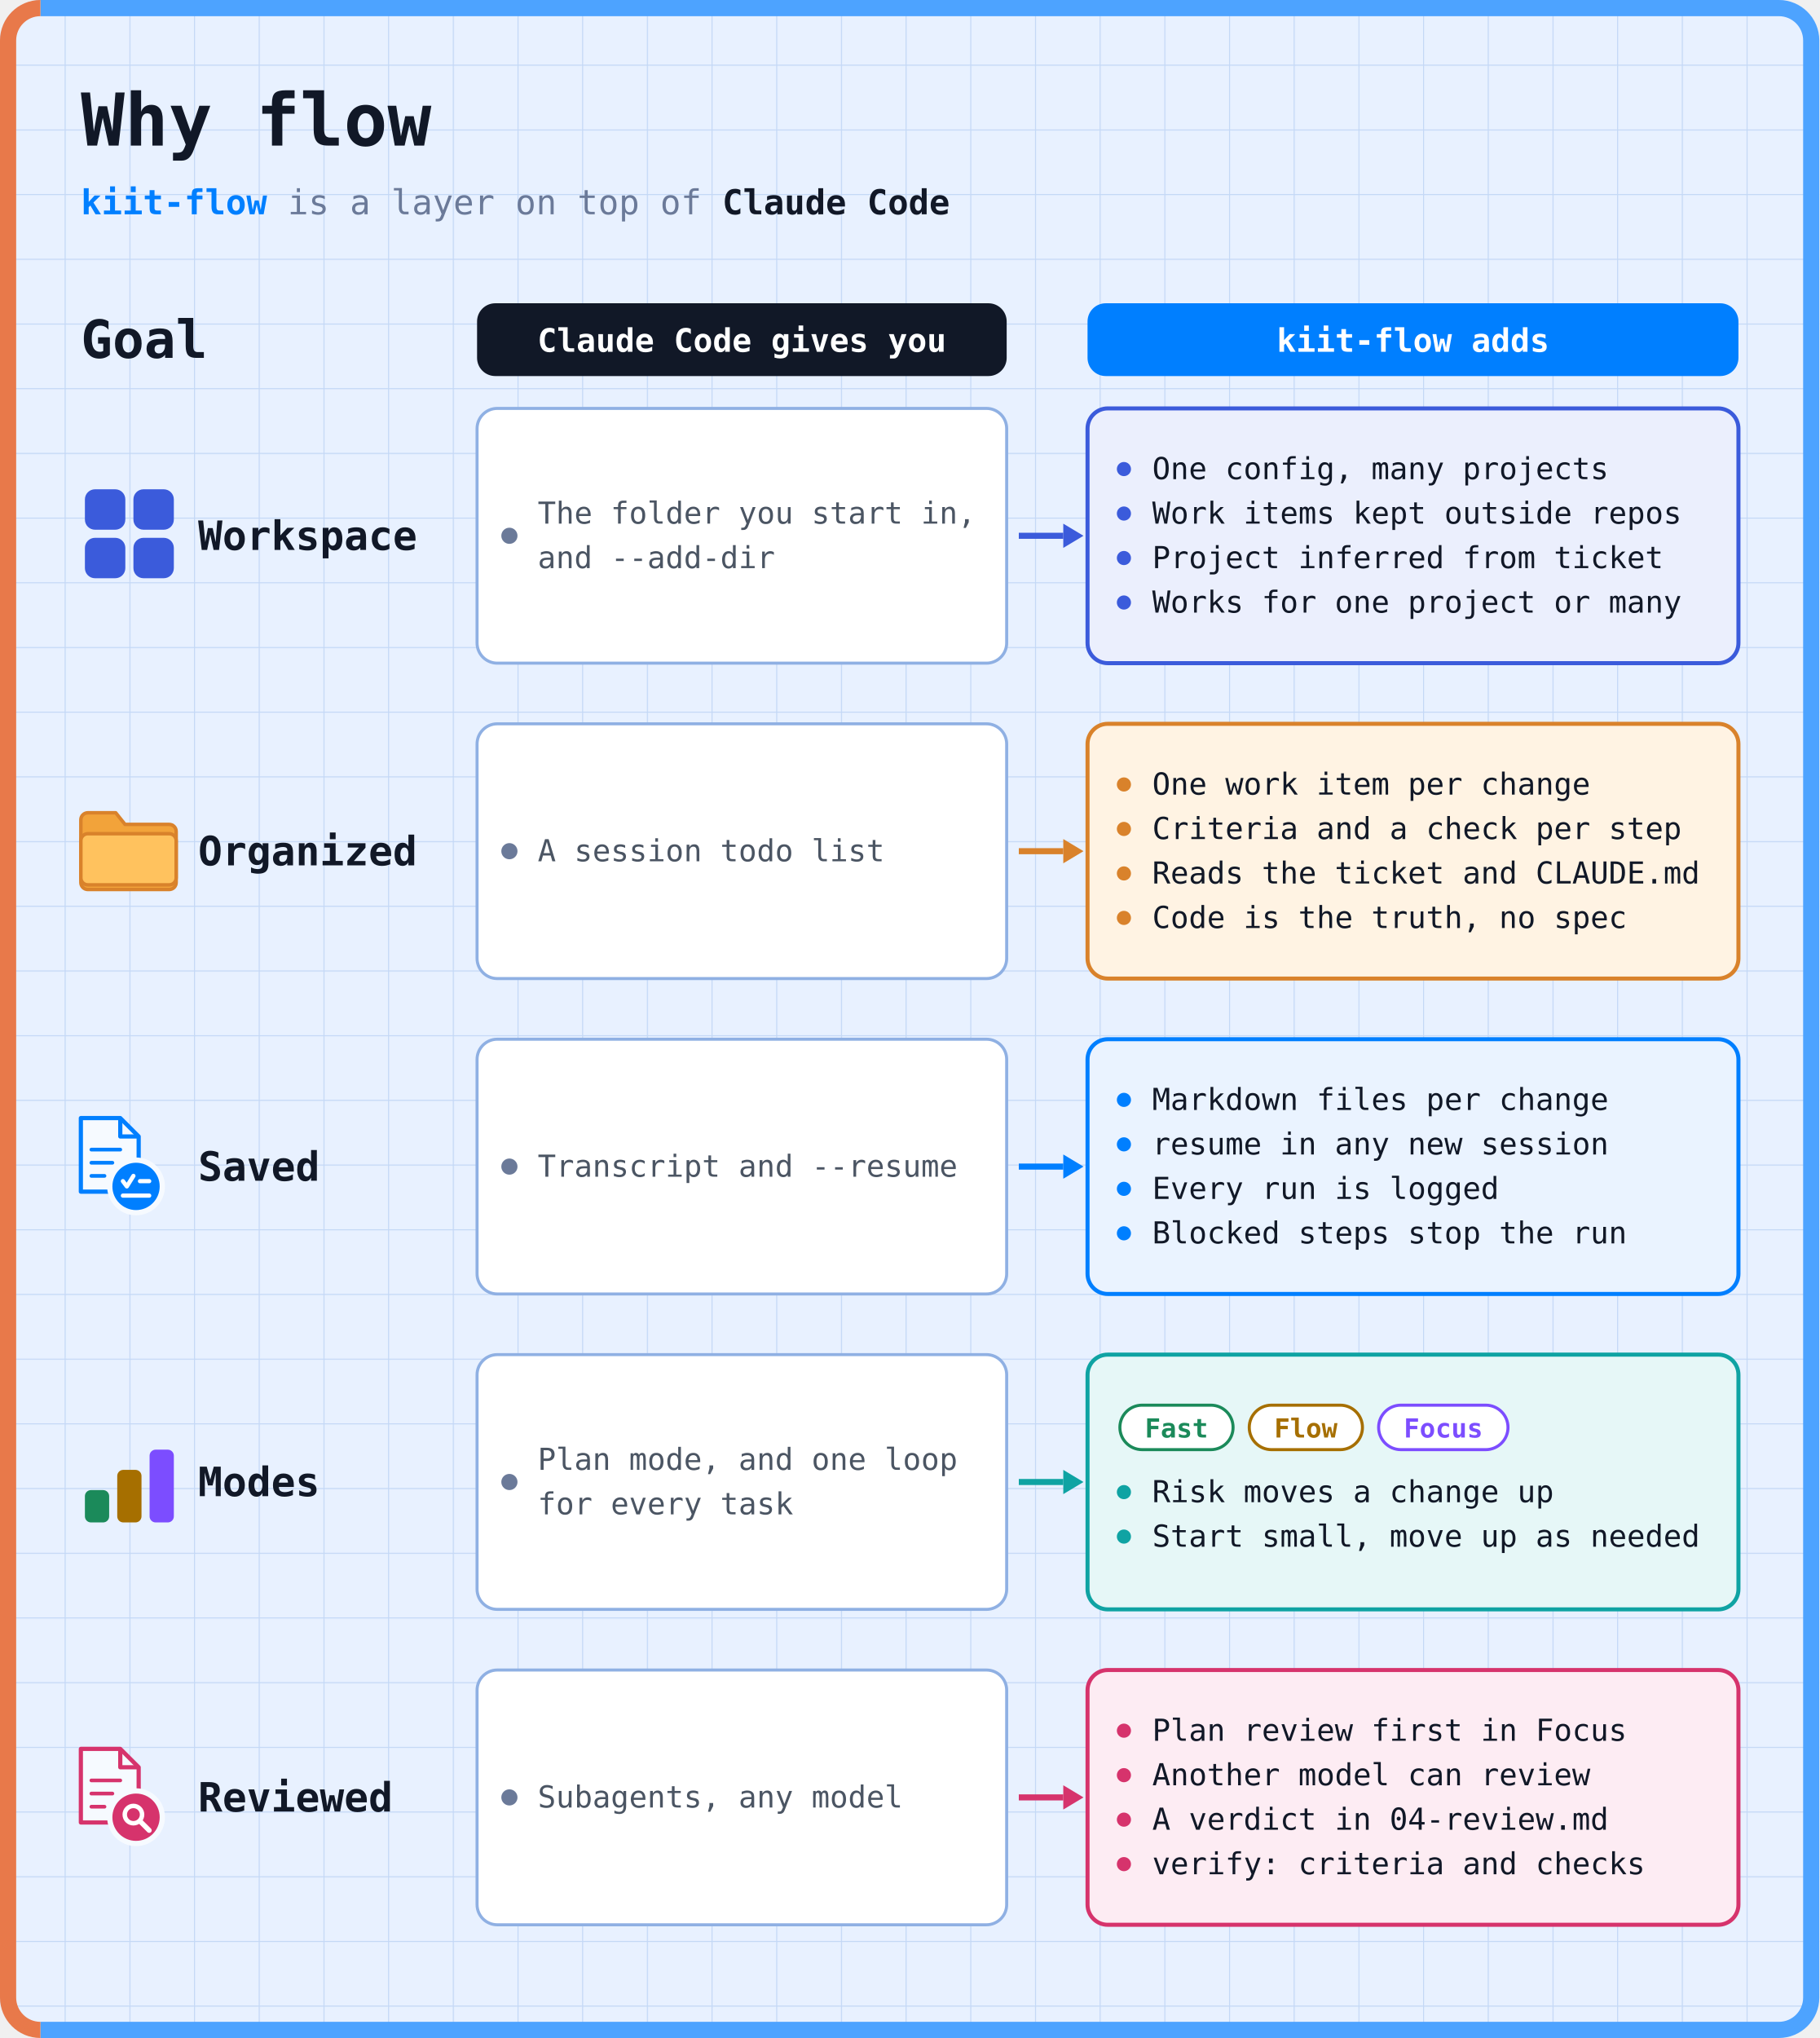
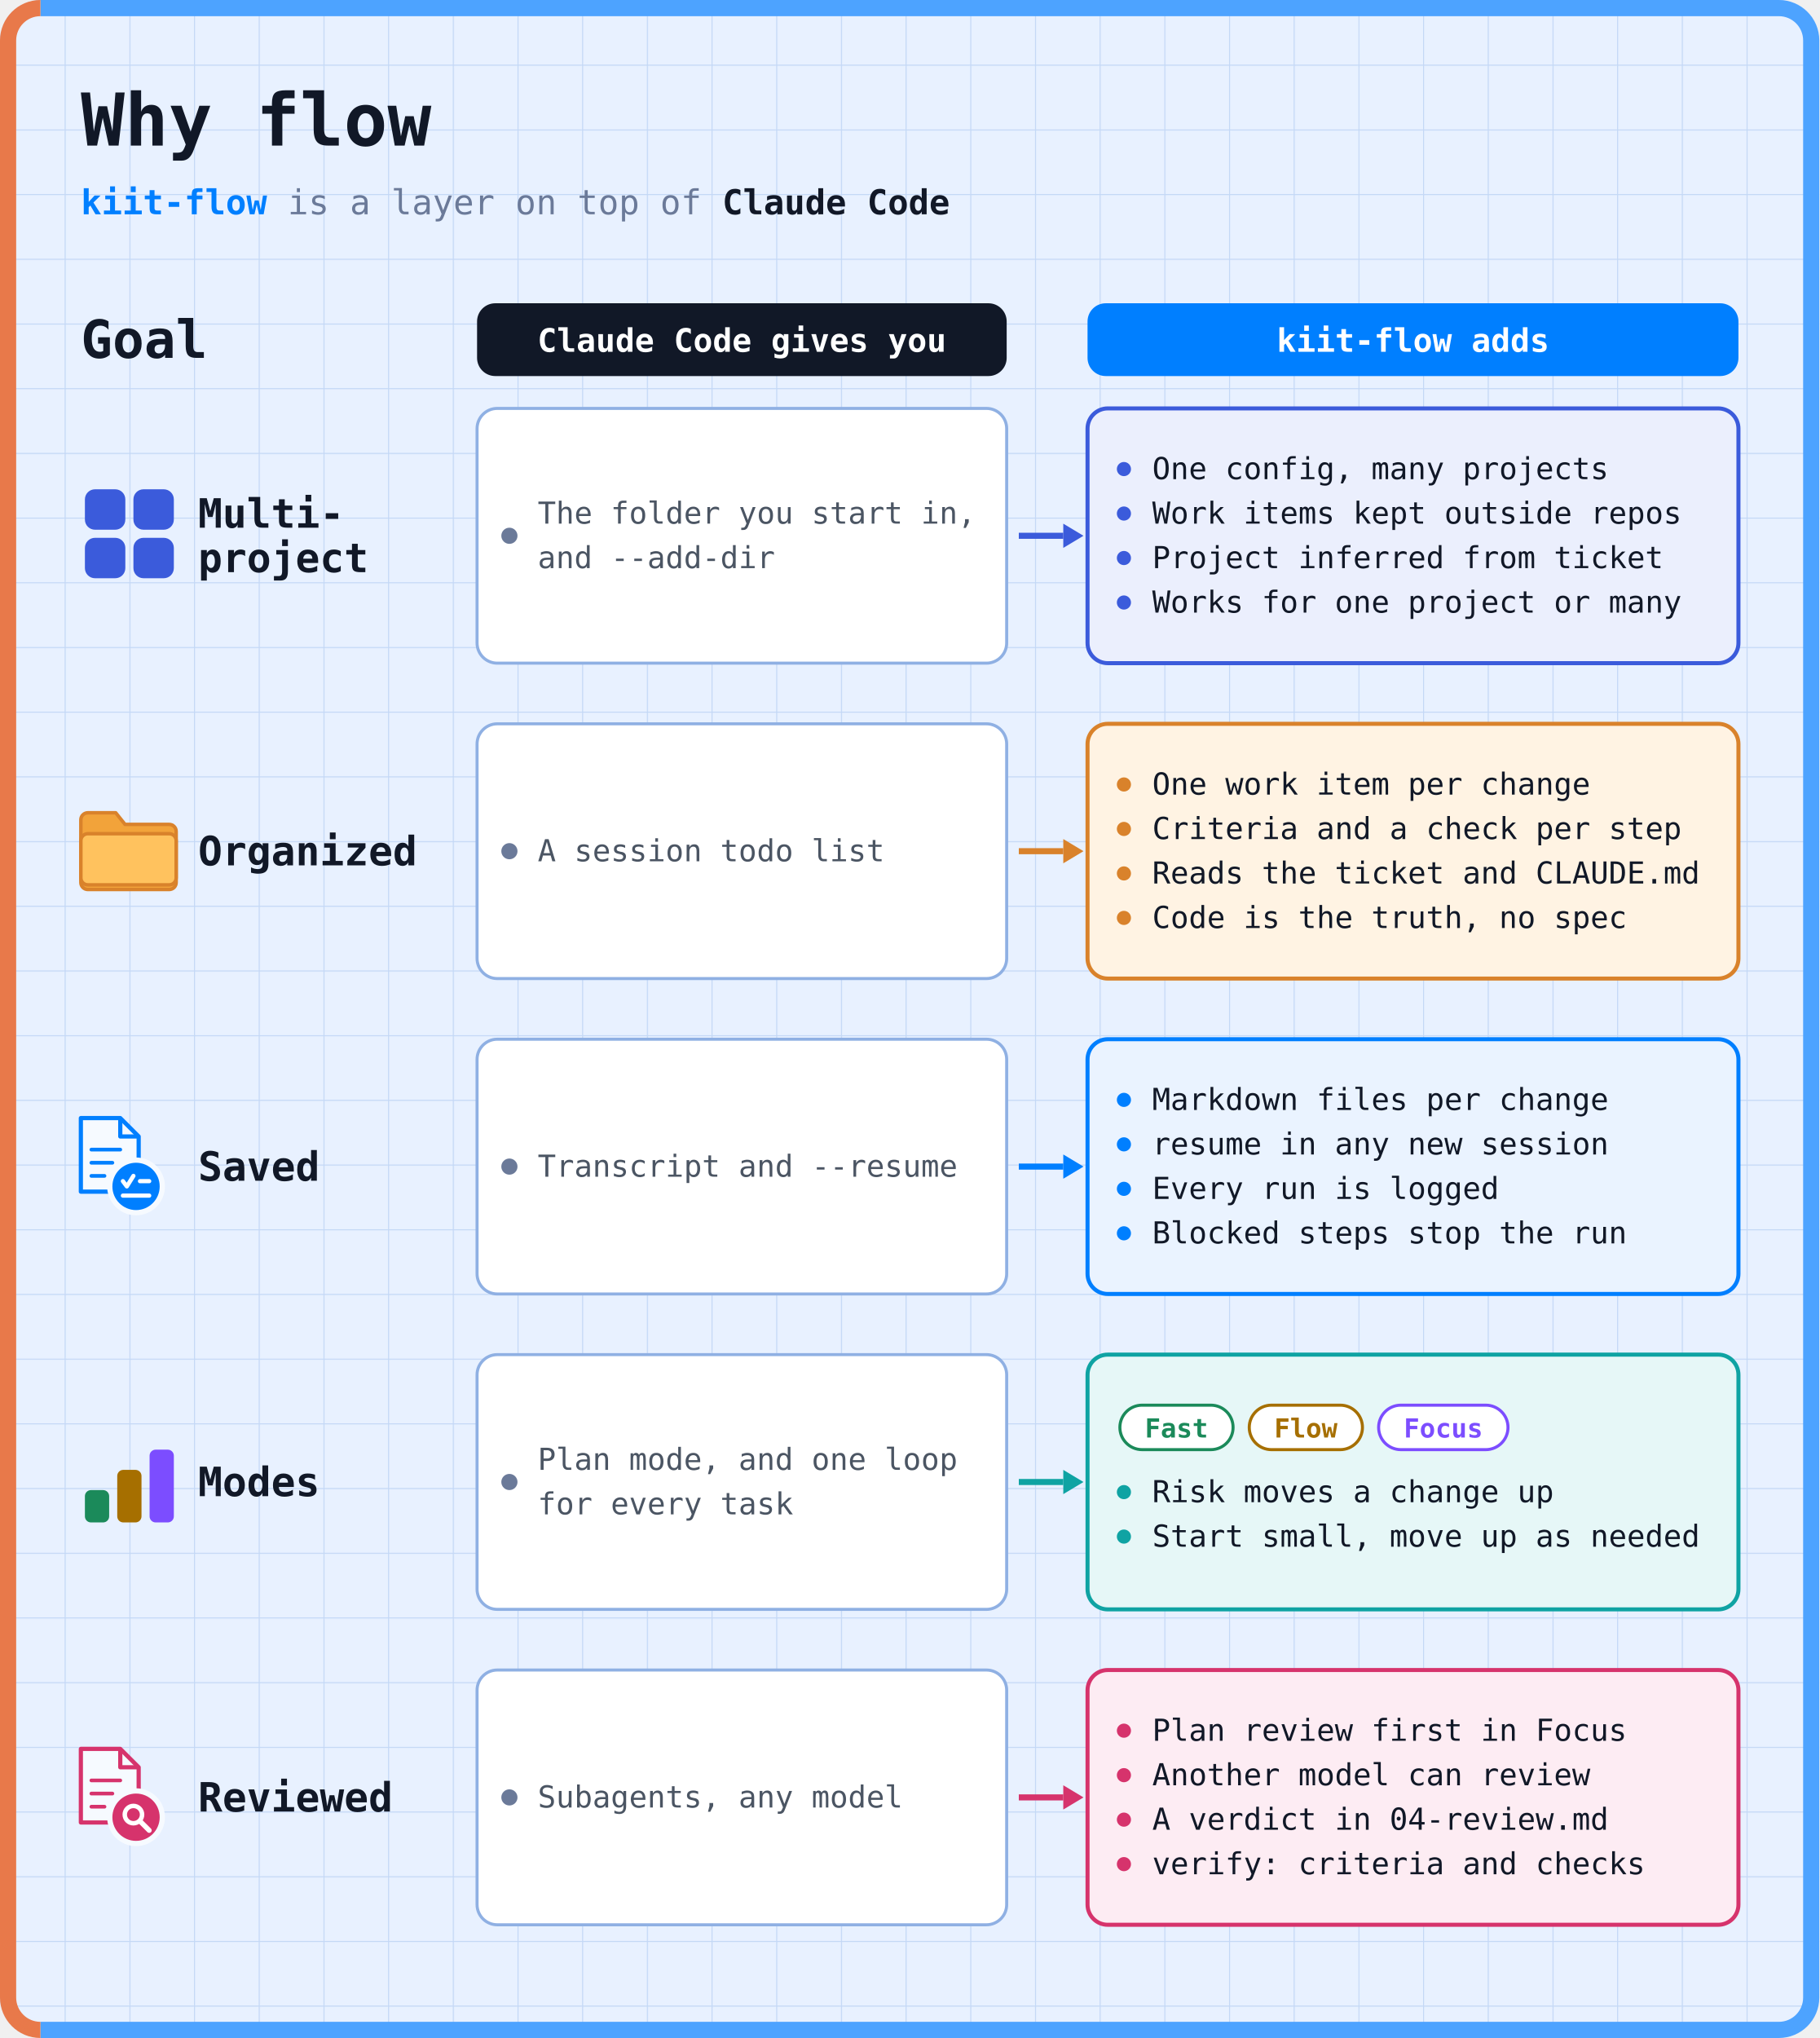
- <svg xmlns="http://www.w3.org/2000/svg" width="900" height="1008" viewBox="0 0 900 1008" role="img" aria-label="Why flow: Workspace. Claude Code: The folder you start in, and --add-dir. kiit-flow: One config, many projects, Work items kept outside repos, Project inferred from ticket, Works for one project or many. Organized. Claude Code: A session todo list. kiit-flow: One work item per change, Criteria and a check per step, Reads the ticket and CLAUDE.md, Code is the truth, no spec. Saved. Claude Code: Transcript and --resume. kiit-flow: Markdown files per change, resume in any new session, Every run is logged, Blocked steps stop the run. Modes. Claude Code: Plan mode, and one loop for every task. kiit-flow: Fast, Flow, Focus, Risk moves a change up, Start small, move up as needed. Reviewed. Claude Code: Subagents, any model. kiit-flow: Plan review first in Focus, Another model can review, A verdict in 04-review.md, verify: criteria and checks">
+ <svg xmlns="http://www.w3.org/2000/svg" width="900" height="1008" viewBox="0 0 900 1008" role="img" aria-label="Why flow: Multi-project. Claude Code: The folder you start in, and --add-dir. kiit-flow: One config, many projects, Work items kept outside repos, Project inferred from ticket, Works for one project or many. Organized. Claude Code: A session todo list. kiit-flow: One work item per change, Criteria and a check per step, Reads the ticket and CLAUDE.md, Code is the truth, no spec. Saved. Claude Code: Transcript and --resume. kiit-flow: Markdown files per change, resume in any new session, Every run is logged, Blocked steps stop the run. Modes. Claude Code: Plan mode, and one loop for every task. kiit-flow: Fast, Flow, Focus, Risk moves a change up, Start small, move up as needed. Reviewed. Claude Code: Subagents, any model. kiit-flow: Plan review first in Focus, Another model can review, A verdict in 04-review.md, verify: criteria and checks">
  <defs>
    <pattern id="grid" width="32" height="32" patternUnits="userSpaceOnUse">
      <path d="M32 0H0V32" fill="none" stroke="#C4D8F6" stroke-width="1" />
    </pattern>
    <clipPath id="frame">
      <rect width="900" height="1008" rx="20" />
    </clipPath>
  </defs>
  <g clip-path="url(#frame)">
    <rect width="900" height="1008" fill="#E8F1FF" />
    <rect width="900" height="1008" fill="url(#grid)" />
  </g>
  <path d="M 20 4 H 880 A 16 16 0 0 1 896 20 V 988 A 16 16 0 0 1 880 1004 H 20" fill="none" stroke="#4DA3FF" stroke-width="8" />
  <path d="M 20 4 A 16 16 0 0 0 4 20 V 988 A 16 16 0 0 0 20 1004" fill="none" stroke="#E8794A" stroke-width="8" />
  <g font-family="ui-monospace, SFMono-Regular, Menlo, Consolas, 'DejaVu Sans Mono', monospace" transform="translate(0 20)">
    <text x="40" y="52" font-size="36" font-weight="700" fill="#111827">Why flow</text>
    <text x="40" y="86" font-size="17" fill="#6B7A99">
      <tspan font-weight="700" fill="#007FFF">kiit-flow</tspan> is a layer on top of <tspan font-weight="700" fill="#111827">Claude Code</tspan>
    </text>
    <text x="40" y="157" font-size="26" font-weight="700" fill="#111827">Goal</text>
    <rect x="236" y="130" width="262" height="36" rx="9" fill="#111827" />
    <text x="367" y="154" font-size="16" font-weight="700" fill="#FFFFFF" text-anchor="middle">Claude Code gives you</text>
    <rect x="538" y="130" width="322" height="36" rx="9" fill="#007FFF" />
    <text x="699" y="154" font-size="16" font-weight="700" fill="#FFFFFF" text-anchor="middle">kiit-flow adds</text>
    <rect x="42" y="222" width="20" height="20" rx="5" fill="#3B5BDB" />
    <rect x="66" y="222" width="20" height="20" rx="5" fill="#3B5BDB" />
    <rect x="42" y="246" width="20" height="20" rx="5" fill="#3B5BDB" />
    <rect x="66" y="246" width="20" height="20" rx="5" fill="#3B5BDB" />
-     <text x="98" y="252" font-size="20" font-weight="700" fill="#111827">Workspace</text>
+     <text x="98" y="241" font-size="20" font-weight="700" fill="#111827">Multi-</text>
+     <text x="98" y="263" font-size="20" font-weight="700" fill="#111827">project</text>
    <rect x="236" y="182" width="262" height="126" rx="10" fill="#FFFFFF" stroke="#8FB0E3" stroke-width="1.5" />
    <circle cx="252" cy="245" r="4" fill="#6B7A99" />
    <text x="266" y="239" font-size="15" fill="#4B5563">The folder you start in,</text>
    <text x="266" y="261" font-size="15" fill="#4B5563">and --add-dir</text>
    <line x1="504" y1="245" x2="526" y2="245" stroke="#3B5BDB" stroke-width="3" />
    <polygon points="526,239 526,251 536,245" fill="#3B5BDB" />
    <rect x="538" y="182" width="322" height="126" rx="10" fill="#EBEFFD" stroke="#3B5BDB" stroke-width="2" />
    <circle cx="556" cy="212" r="3.5" fill="#3B5BDB" />
    <text x="570" y="217" font-size="15" fill="#111827">One config, many projects</text>
    <circle cx="556" cy="234" r="3.5" fill="#3B5BDB" />
    <text x="570" y="239" font-size="15" fill="#111827">Work items kept outside repos</text>
    <circle cx="556" cy="256" r="3.5" fill="#3B5BDB" />
    <text x="570" y="261" font-size="15" fill="#111827">Project inferred from ticket</text>
    <circle cx="556" cy="278" r="3.5" fill="#3B5BDB" />
    <text x="570" y="283" font-size="15" fill="#111827">Works for one project or many</text>
    <g transform="translate(40 382) scale(1.15) translate(-48 -57)">
      <path d="M48 60 a3 3 0 0 1 3 -3 h12 l4 5 h19 a3 3 0 0 1 3 3 v22 a3 3 0 0 1 -3 3 h-35 a3 3 0 0 1 -3 -3z" fill="#F2A33A" stroke="#D9822B" stroke-width="1.5" stroke-linejoin="round" />
      <rect x="48" y="66" width="41" height="22" rx="3" fill="#FFC25E" stroke="#D9822B" stroke-width="1.5" />
    </g>
    <text x="98" y="408" font-size="20" font-weight="700" fill="#111827">Organized</text>
    <rect x="236" y="338" width="262" height="126" rx="10" fill="#FFFFFF" stroke="#8FB0E3" stroke-width="1.5" />
    <circle cx="252" cy="401" r="4" fill="#6B7A99" />
    <text x="266" y="406" font-size="15" fill="#4B5563">A session todo list</text>
    <line x1="504" y1="401" x2="526" y2="401" stroke="#D9822B" stroke-width="3" />
    <polygon points="526,395 526,407 536,401" fill="#D9822B" />
    <rect x="538" y="338" width="322" height="126" rx="10" fill="#FFF3E3" stroke="#D9822B" stroke-width="2" />
    <circle cx="556" cy="368" r="3.5" fill="#D9822B" />
    <text x="570" y="373" font-size="15" fill="#111827">One work item per change</text>
    <circle cx="556" cy="390" r="3.5" fill="#D9822B" />
    <text x="570" y="395" font-size="15" fill="#111827">Criteria and a check per step</text>
    <circle cx="556" cy="412" r="3.5" fill="#D9822B" />
    <text x="570" y="417" font-size="15" fill="#111827">Reads the ticket and CLAUDE.md</text>
    <circle cx="556" cy="434" r="3.5" fill="#D9822B" />
    <text x="570" y="439" font-size="15" fill="#111827">Code is the truth, no spec</text>
    <g transform="translate(40 533) scale(1.3)">
      <path d="M0 0 H15 L22 7 V28 H0 Z" fill="#F6FAFF" stroke="#007FFF" stroke-width="1.6" stroke-linejoin="round" />
      <path d="M15 0 V7 H22" fill="none" stroke="#007FFF" stroke-width="1.6" stroke-linejoin="round" />
      <line x1="4" y1="12" x2="15" y2="12" stroke="#007FFF" stroke-width="1.4" stroke-linecap="round" />
      <line x1="4" y1="17" x2="12" y2="17" stroke="#007FFF" stroke-width="1.4" stroke-linecap="round" />
      <line x1="4" y1="22" x2="9" y2="22" stroke="#007FFF" stroke-width="1.4" stroke-linecap="round" />
      <circle cx="21" cy="26" r="10" fill="#007FFF" stroke="#F6FAFF" stroke-width="2" />
      <g transform="translate(21 26)">
        <polyline points="-5,-2 -3.5,0 -1,-4" fill="none" stroke="#FFFFFF" stroke-width="1.6" stroke-linecap="round" stroke-linejoin="round" />
        <line x1="1.5" y1="-2" x2="5" y2="-2" stroke="#FFFFFF" stroke-width="1.6" stroke-linecap="round" />
        <line x1="-5" y1="3.5" x2="5" y2="3.5" stroke="#FFFFFF" stroke-width="1.6" stroke-linecap="round" />
      </g>
    </g>
    <text x="98" y="564" font-size="20" font-weight="700" fill="#111827">Saved</text>
    <rect x="236" y="494" width="262" height="126" rx="10" fill="#FFFFFF" stroke="#8FB0E3" stroke-width="1.5" />
    <circle cx="252" cy="557" r="4" fill="#6B7A99" />
    <text x="266" y="562" font-size="15" fill="#4B5563">Transcript and --resume</text>
    <line x1="504" y1="557" x2="526" y2="557" stroke="#007FFF" stroke-width="3" />
    <polygon points="526,551 526,563 536,557" fill="#007FFF" />
    <rect x="538" y="494" width="322" height="126" rx="10" fill="#EAF3FF" stroke="#007FFF" stroke-width="2" />
    <circle cx="556" cy="524" r="3.5" fill="#007FFF" />
    <text x="570" y="529" font-size="15" fill="#111827">Markdown files per change</text>
    <circle cx="556" cy="546" r="3.5" fill="#007FFF" />
    <text x="570" y="551" font-size="15" fill="#111827">resume in any new session</text>
    <circle cx="556" cy="568" r="3.5" fill="#007FFF" />
    <text x="570" y="573" font-size="15" fill="#111827">Every run is logged</text>
    <circle cx="556" cy="590" r="3.5" fill="#007FFF" />
    <text x="570" y="595" font-size="15" fill="#111827">Blocked steps stop the run</text>
    <rect x="42" y="717" width="12" height="16" rx="3" fill="#1B8A5A" />
    <rect x="58" y="707" width="12" height="26" rx="3" fill="#A66F00" />
    <rect x="74" y="697" width="12" height="36" rx="3" fill="#7C4DFF" />
    <text x="98" y="720" font-size="20" font-weight="700" fill="#111827">Modes</text>
    <rect x="236" y="650" width="262" height="126" rx="10" fill="#FFFFFF" stroke="#8FB0E3" stroke-width="1.5" />
    <circle cx="252" cy="713" r="4" fill="#6B7A99" />
    <text x="266" y="707" font-size="15" fill="#4B5563">Plan mode, and one loop</text>
    <text x="266" y="729" font-size="15" fill="#4B5563">for every task</text>
    <line x1="504" y1="713" x2="526" y2="713" stroke="#0FA3A3" stroke-width="3" />
    <polygon points="526,707 526,719 536,713" fill="#0FA3A3" />
    <rect x="538" y="650" width="322" height="126" rx="10" fill="#E6F7F7" stroke="#0FA3A3" stroke-width="2" />
    <rect x="554" y="675" width="56" height="22" rx="11" fill="#FFFFFF" stroke="#1B8A5A" stroke-width="1.5" />
    <text x="582" y="691" font-size="13" font-weight="700" fill="#1B8A5A" text-anchor="middle">Fast</text>
    <rect x="618" y="675" width="56" height="22" rx="11" fill="#FFFFFF" stroke="#A66F00" stroke-width="1.5" />
    <text x="646" y="691" font-size="13" font-weight="700" fill="#A66F00" text-anchor="middle">Flow</text>
    <rect x="682" y="675" width="64" height="22" rx="11" fill="#FFFFFF" stroke="#7C4DFF" stroke-width="1.5" />
    <text x="714" y="691" font-size="13" font-weight="700" fill="#7C4DFF" text-anchor="middle">Focus</text>
    <circle cx="556" cy="718" r="3.5" fill="#0FA3A3" />
    <text x="570" y="723" font-size="15" fill="#111827">Risk moves a change up</text>
    <circle cx="556" cy="740" r="3.5" fill="#0FA3A3" />
    <text x="570" y="745" font-size="15" fill="#111827">Start small, move up as needed</text>
    <g transform="translate(40 845) scale(1.3)">
      <path d="M0 0 H15 L22 7 V28 H0 Z" fill="#F6FAFF" stroke="#D6336C" stroke-width="1.6" stroke-linejoin="round" />
      <path d="M15 0 V7 H22" fill="none" stroke="#D6336C" stroke-width="1.6" stroke-linejoin="round" />
      <line x1="4" y1="12" x2="15" y2="12" stroke="#D6336C" stroke-width="1.4" stroke-linecap="round" />
      <line x1="4" y1="17" x2="12" y2="17" stroke="#D6336C" stroke-width="1.4" stroke-linecap="round" />
      <line x1="4" y1="22" x2="9" y2="22" stroke="#D6336C" stroke-width="1.4" stroke-linecap="round" />
      <circle cx="21" cy="26" r="10" fill="#D6336C" stroke="#F6FAFF" stroke-width="2" />
      <g transform="translate(21 26)">
        <circle cx="-1" cy="-1" r="3.3" fill="none" stroke="#FFFFFF" stroke-width="1.7" />
        <line x1="1.6" y1="1.6" x2="5" y2="5" stroke="#FFFFFF" stroke-width="1.9" stroke-linecap="round" />
      </g>
    </g>
    <text x="98" y="876" font-size="20" font-weight="700" fill="#111827">Reviewed</text>
    <rect x="236" y="806" width="262" height="126" rx="10" fill="#FFFFFF" stroke="#8FB0E3" stroke-width="1.5" />
    <circle cx="252" cy="869" r="4" fill="#6B7A99" />
    <text x="266" y="874" font-size="15" fill="#4B5563">Subagents, any model</text>
    <line x1="504" y1="869" x2="526" y2="869" stroke="#D6336C" stroke-width="3" />
    <polygon points="526,863 526,875 536,869" fill="#D6336C" />
    <rect x="538" y="806" width="322" height="126" rx="10" fill="#FDECF3" stroke="#D6336C" stroke-width="2" />
    <circle cx="556" cy="836" r="3.5" fill="#D6336C" />
    <text x="570" y="841" font-size="15" fill="#111827">Plan review first in Focus</text>
    <circle cx="556" cy="858" r="3.5" fill="#D6336C" />
    <text x="570" y="863" font-size="15" fill="#111827">Another model can review</text>
    <circle cx="556" cy="880" r="3.5" fill="#D6336C" />
    <text x="570" y="885" font-size="15" fill="#111827">A verdict in 04-review.md</text>
    <circle cx="556" cy="902" r="3.5" fill="#D6336C" />
    <text x="570" y="907" font-size="15" fill="#111827">verify: criteria and checks</text>
  </g>
</svg>
